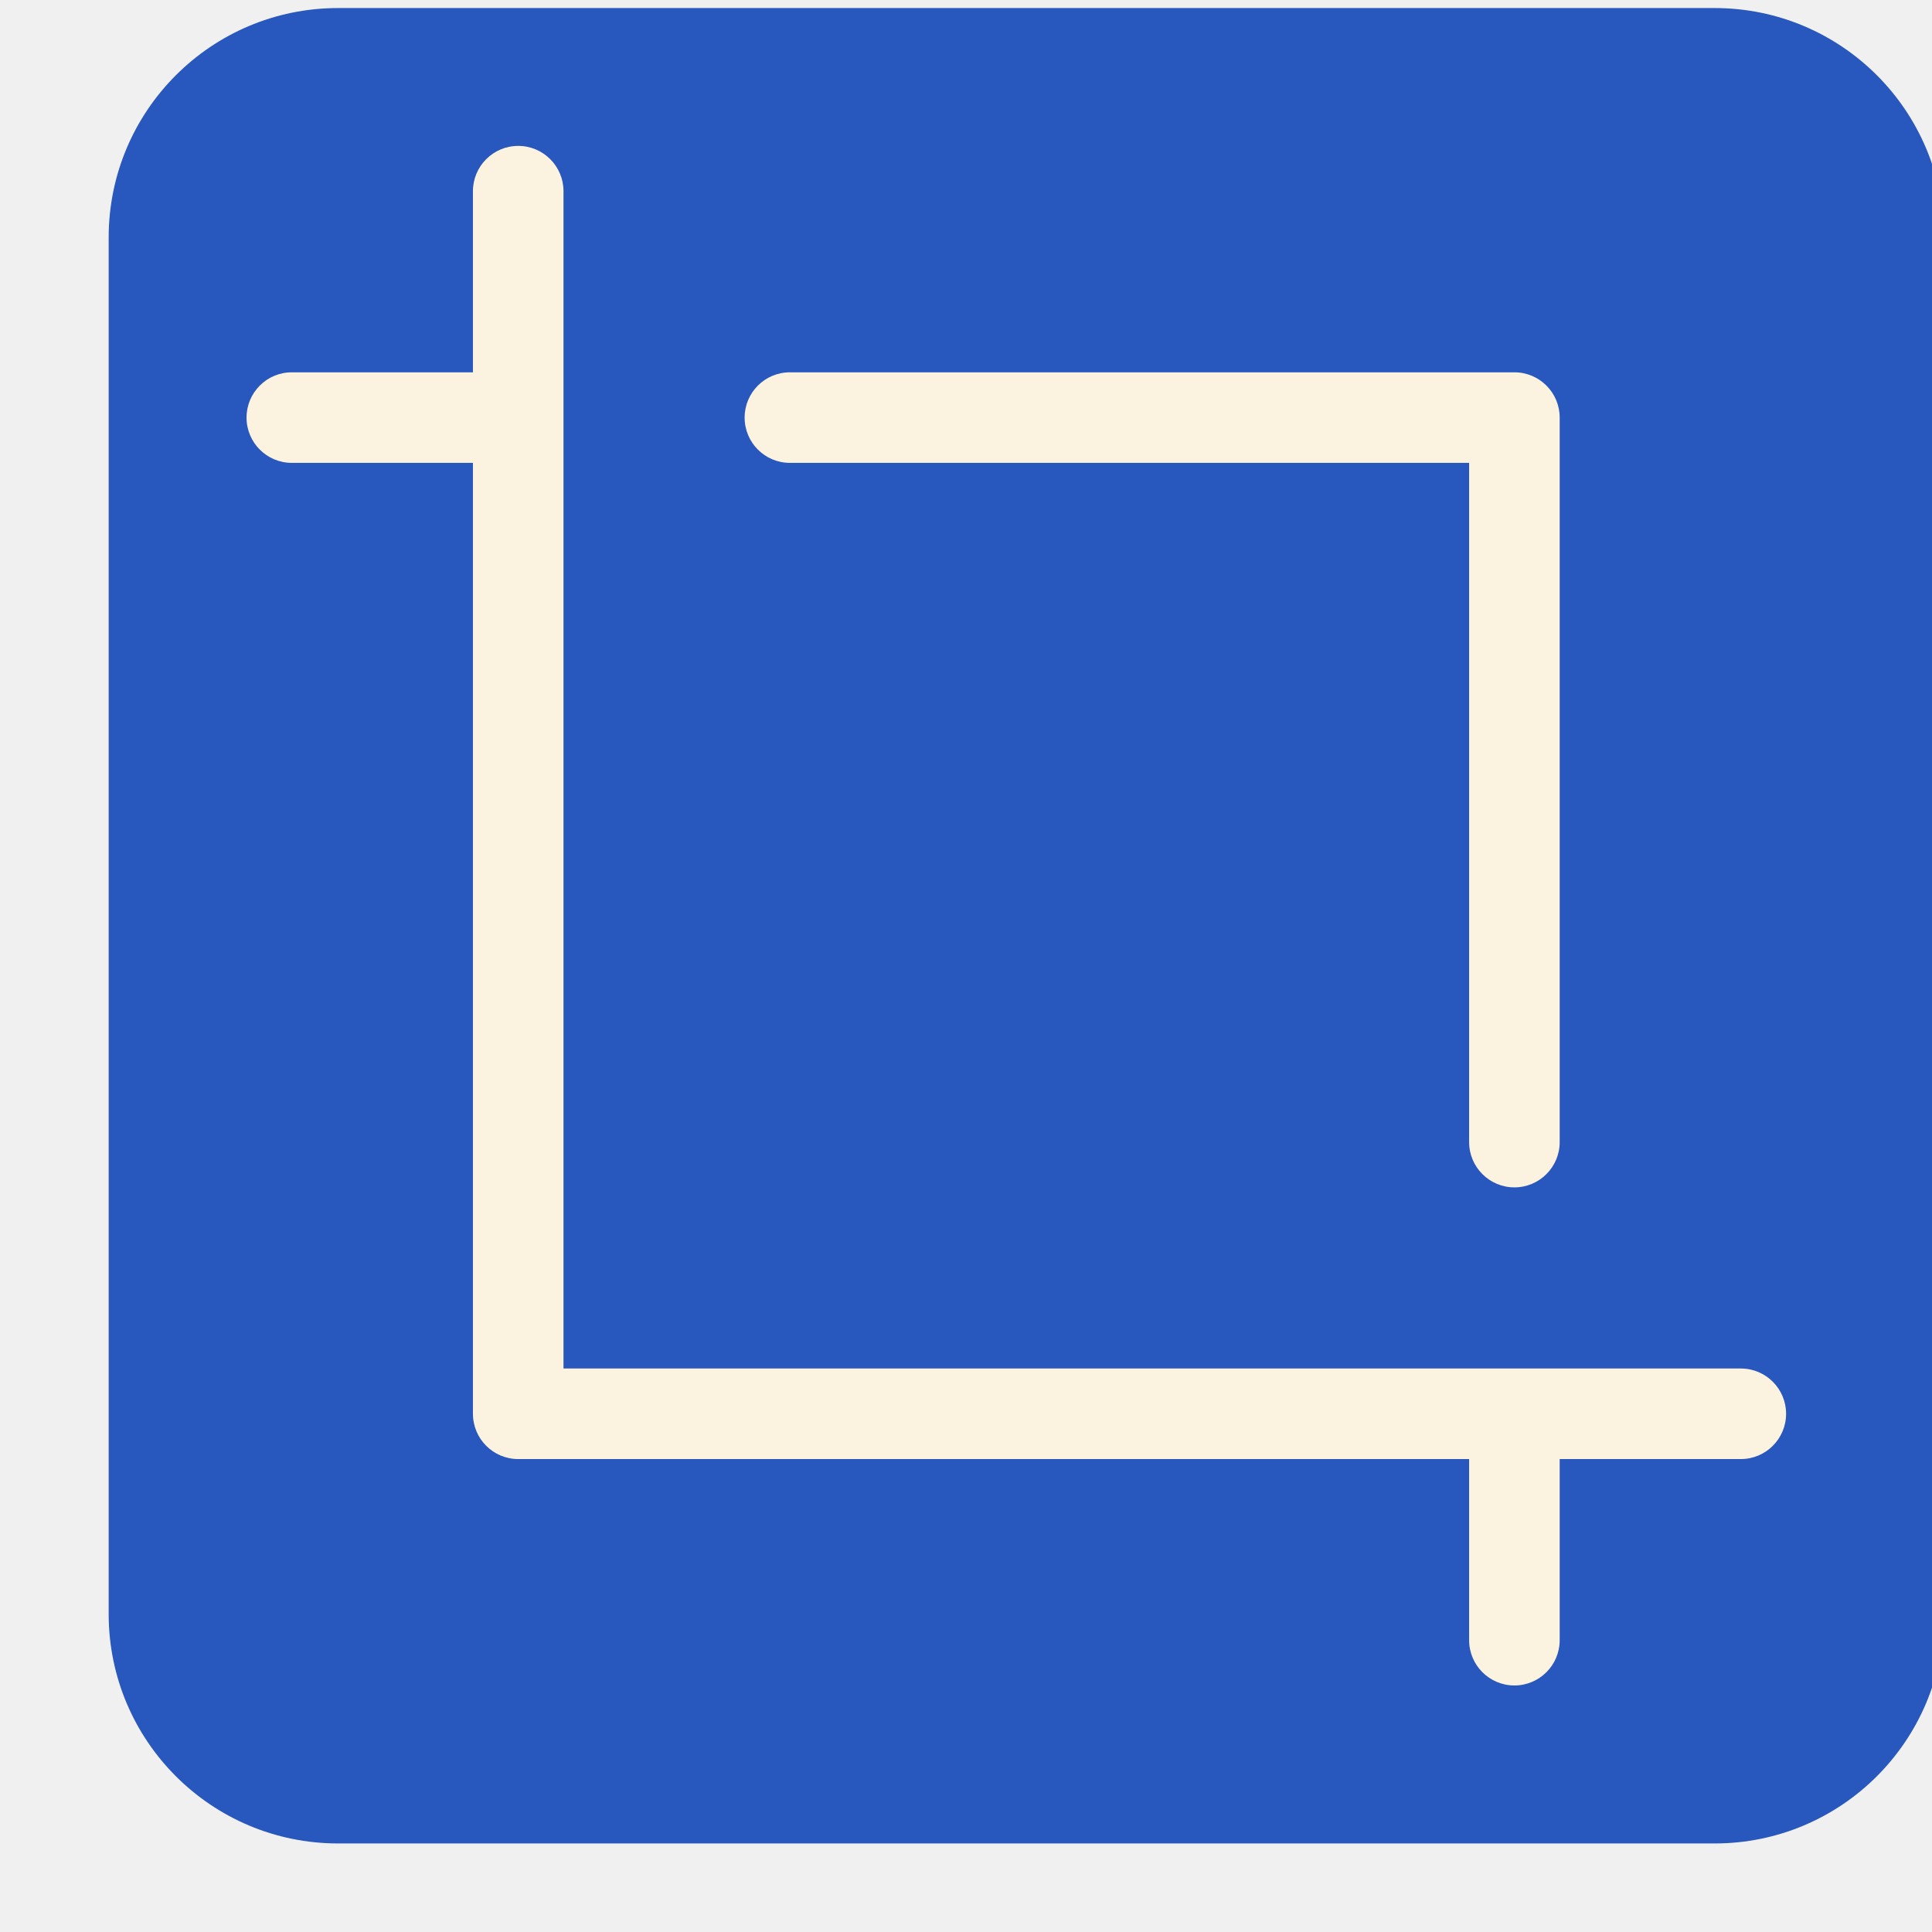
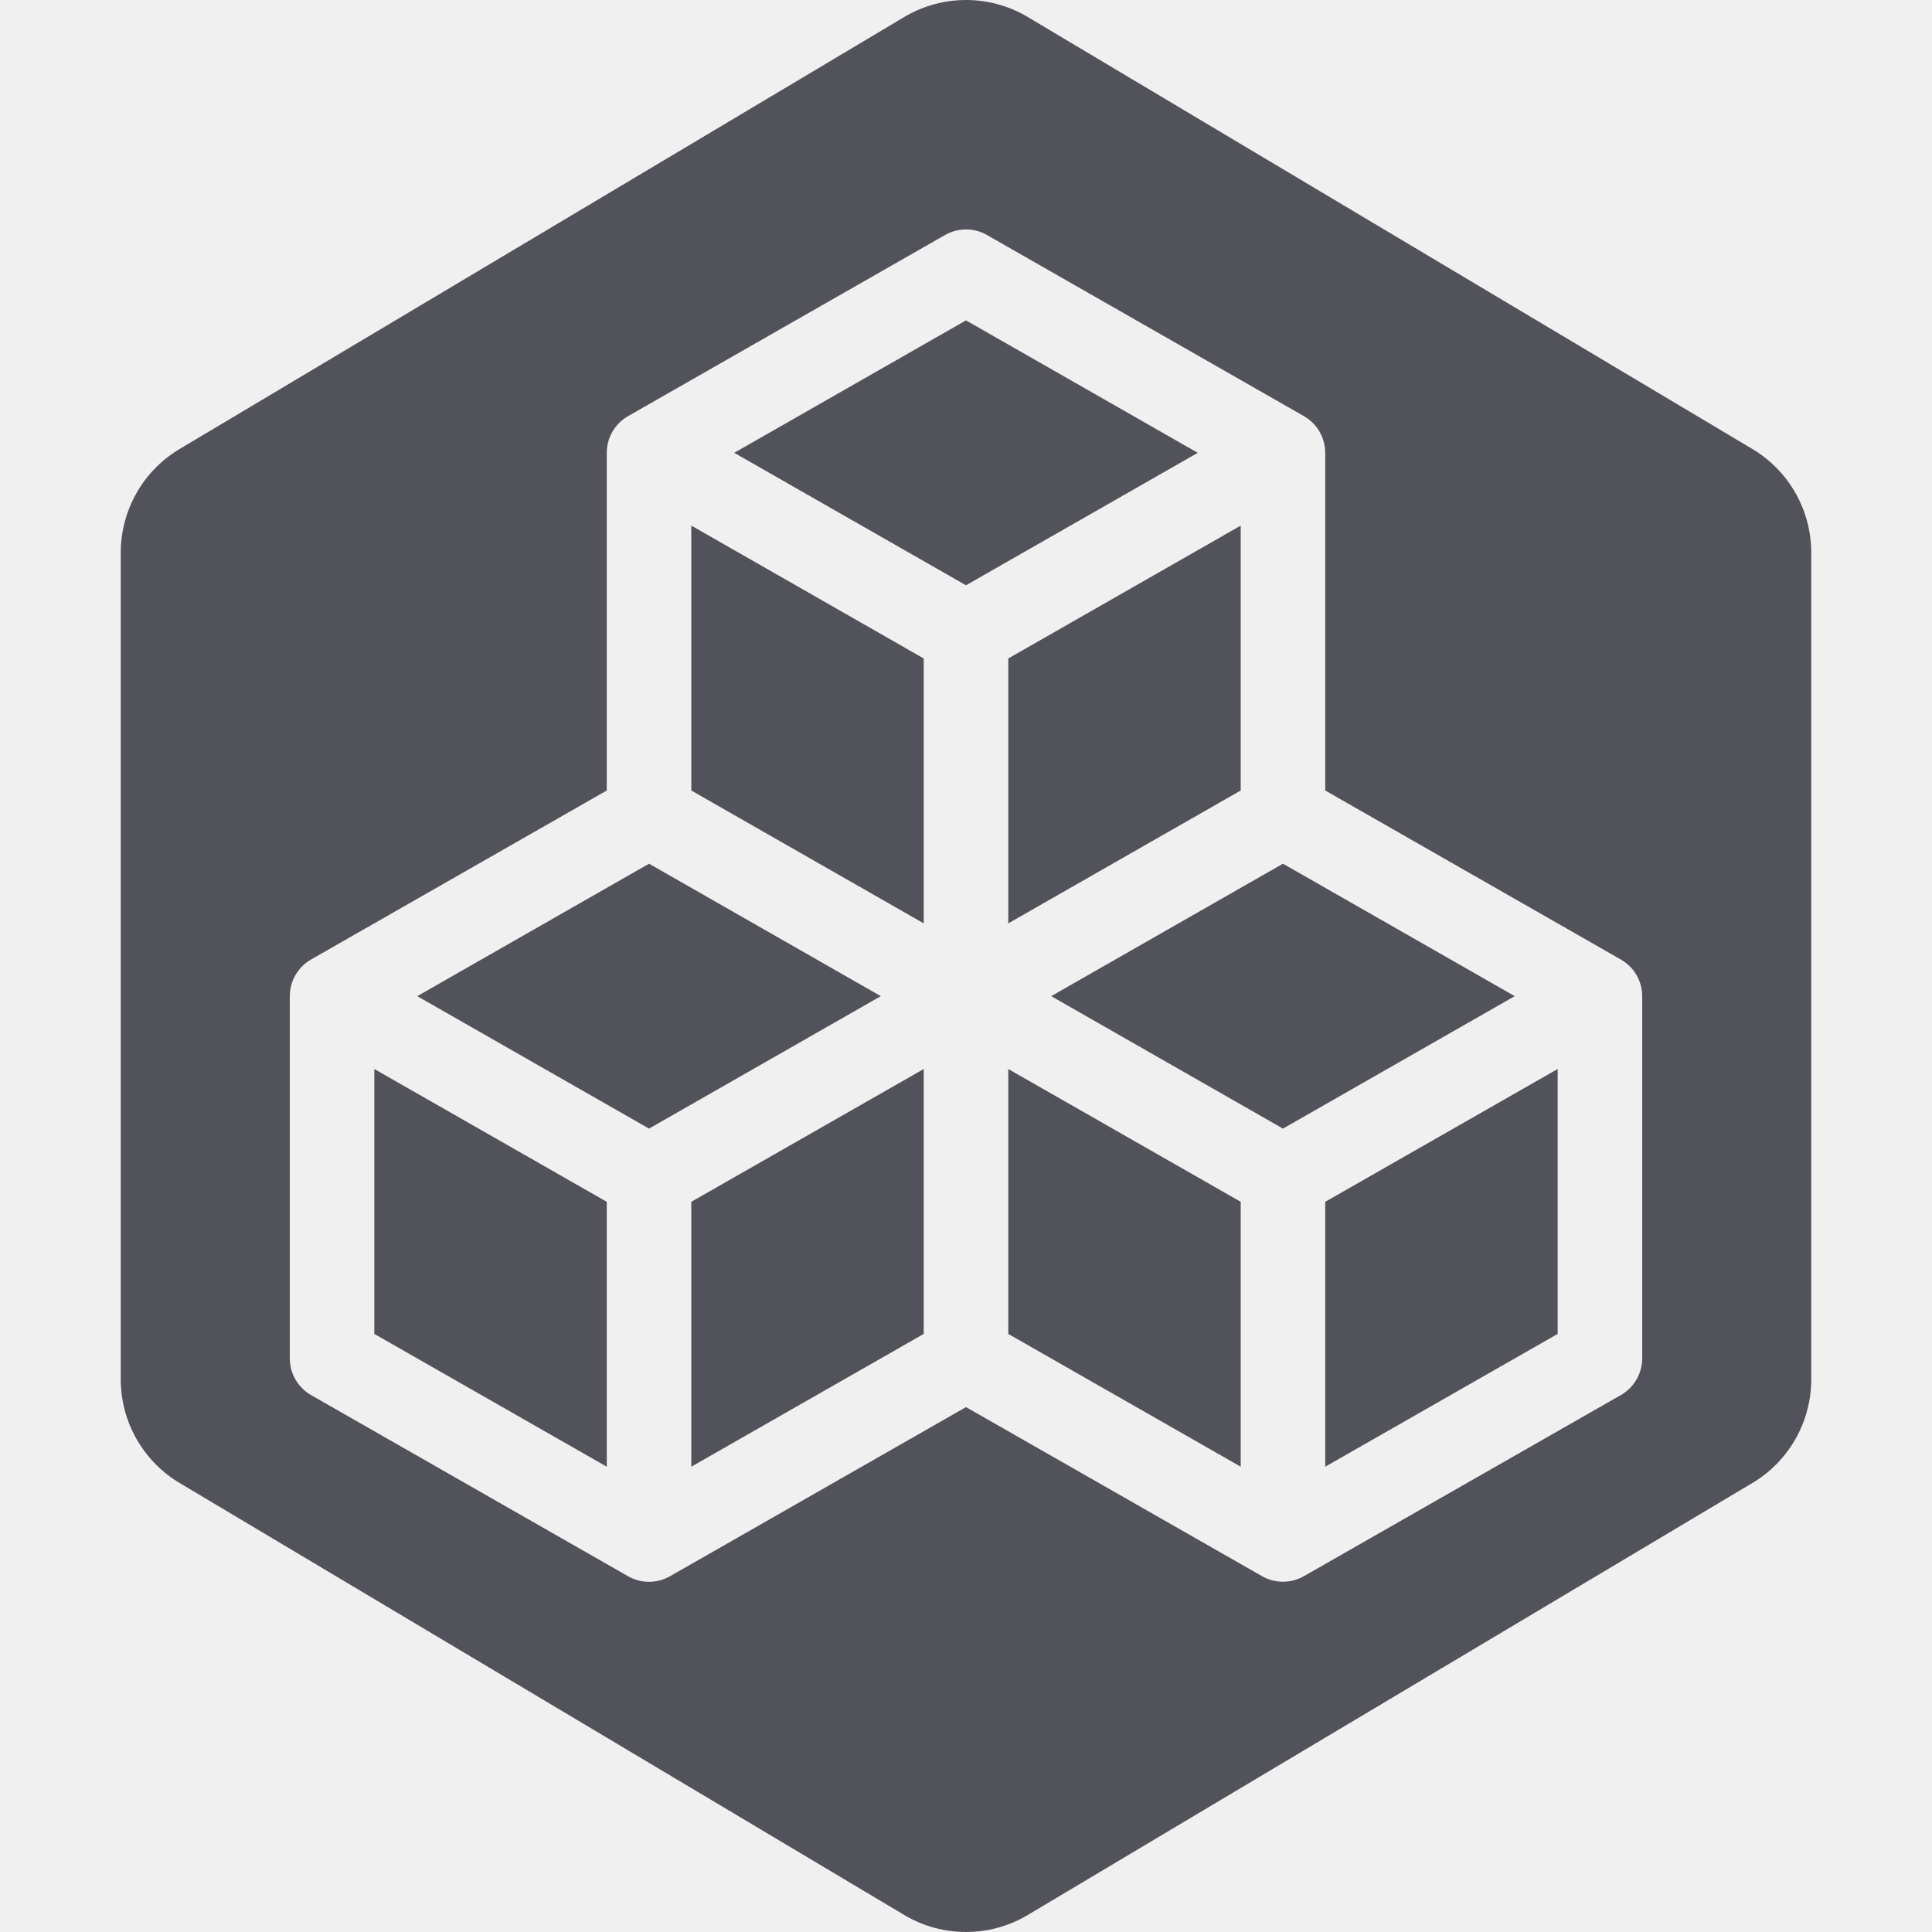
<svg xmlns="http://www.w3.org/2000/svg" viewBox="0 0 96 96">
-   <g data-role="solid" data-size="1" data-dx="0" fill="#2857bd" transform="translate(5.4 0.4) scale(5.7)">
-     <path d="M0 2a2 2 0 0 1 2-2h12a2 2 0 0 1 2 2v12a2 2 0 0 1-2 2H2a2 2 0 0 1-2-2z" />
-   </g>
-   <g data-role="fore" data-size="0.75" data-dx="12" fill="#fbf2df" transform="translate(10 5) scale(4.5)">
-     <path d="M3.5.5A.5.5 0 0 1 4 1v13h13a.5.5 0 0 1 0 1h-2v2a.5.5 0 0 1-1 0v-2H3.5a.5.5 0 0 1-.5-.5V4H1a.5.5 0 0 1 0-1h2V1a.5.5 0 0 1 .5-.5m2.5 3a.5.5 0 0 1 .5-.5h8a.5.5 0 0 1 .5.5v8a.5.5 0 0 1-1 0V4H6.5a.5.5 0 0 1-.5-.5" />
+   <mask id="c1-cut1-i2" maskUnits="userSpaceOnUse" x="0" y="0" width="96" height="96">
+     <rect width="96" height="96" fill="#fff" />
+     <g data-role="fore" data-size="0.7" data-dx="0" fill="#000" transform="translate(14.4 11.4) scale(4.2)">
+       <path d="M7.752.066a.5.5 0 0 1 .496 0l3.75 2.143a.5.5 0 0 1 .252.434v3.995l3.498 2A.5.5 0 0 1 16 9.07v4.286a.5.5 0 0 1-.252.434l-3.75 2.143a.5.5 0 0 1-.496 0l-3.502-2-3.502 2.001a.5.5 0 0 1-.496 0l-3.75-2.143A.5.5 0 0 1 0 13.357V9.071a.5.5 0 0 1 .252-.434L3.75 6.638V2.643a.5.5 0 0 1 .252-.434zM4.25 7.504 1.508 9.071l2.742 1.567 2.742-1.567zM7.5 9.933l-2.75 1.571v3.134l2.75-1.571zm1 3.134 2.75 1.571v-3.134L8.5 9.933zm.508-3.996 2.742 1.567 2.742-1.567-2.742-1.567zm2.242-2.433V3.504L8.5 5.076V8.21zM7.5 8.21V5.076L4.75 3.504v3.134zM5.258 2.643 8 4.21l2.742-1.567L8 1.076zM15 9.933l-2.75 1.571v3.134L15 13.067zM3.75 14.638v-3.134L1 9.933v3.134z" />
+     </g>
+   </mask>
+   <g mask="url(#c1-cut1-i2)">
+     <g data-role="solid" data-size="1" data-dx="0" fill="hsl(240 5% 34%)" transform="translate(0 0) scale(6)">
+       <path fill-rule="evenodd" d="M8.5.134a1 1 0 0 0-1 0l-6 3.577a1 1 0 0 0-.5.866v6.846a1 1 0 0 0 .5.866l6 3.577a1 1 0 0 0 1 0l6-3.577a1 1 0 0 0 .5-.866V4.577a1 1 0 0 0-.5-.866z" />
+     </g>
  </g>
</svg>
